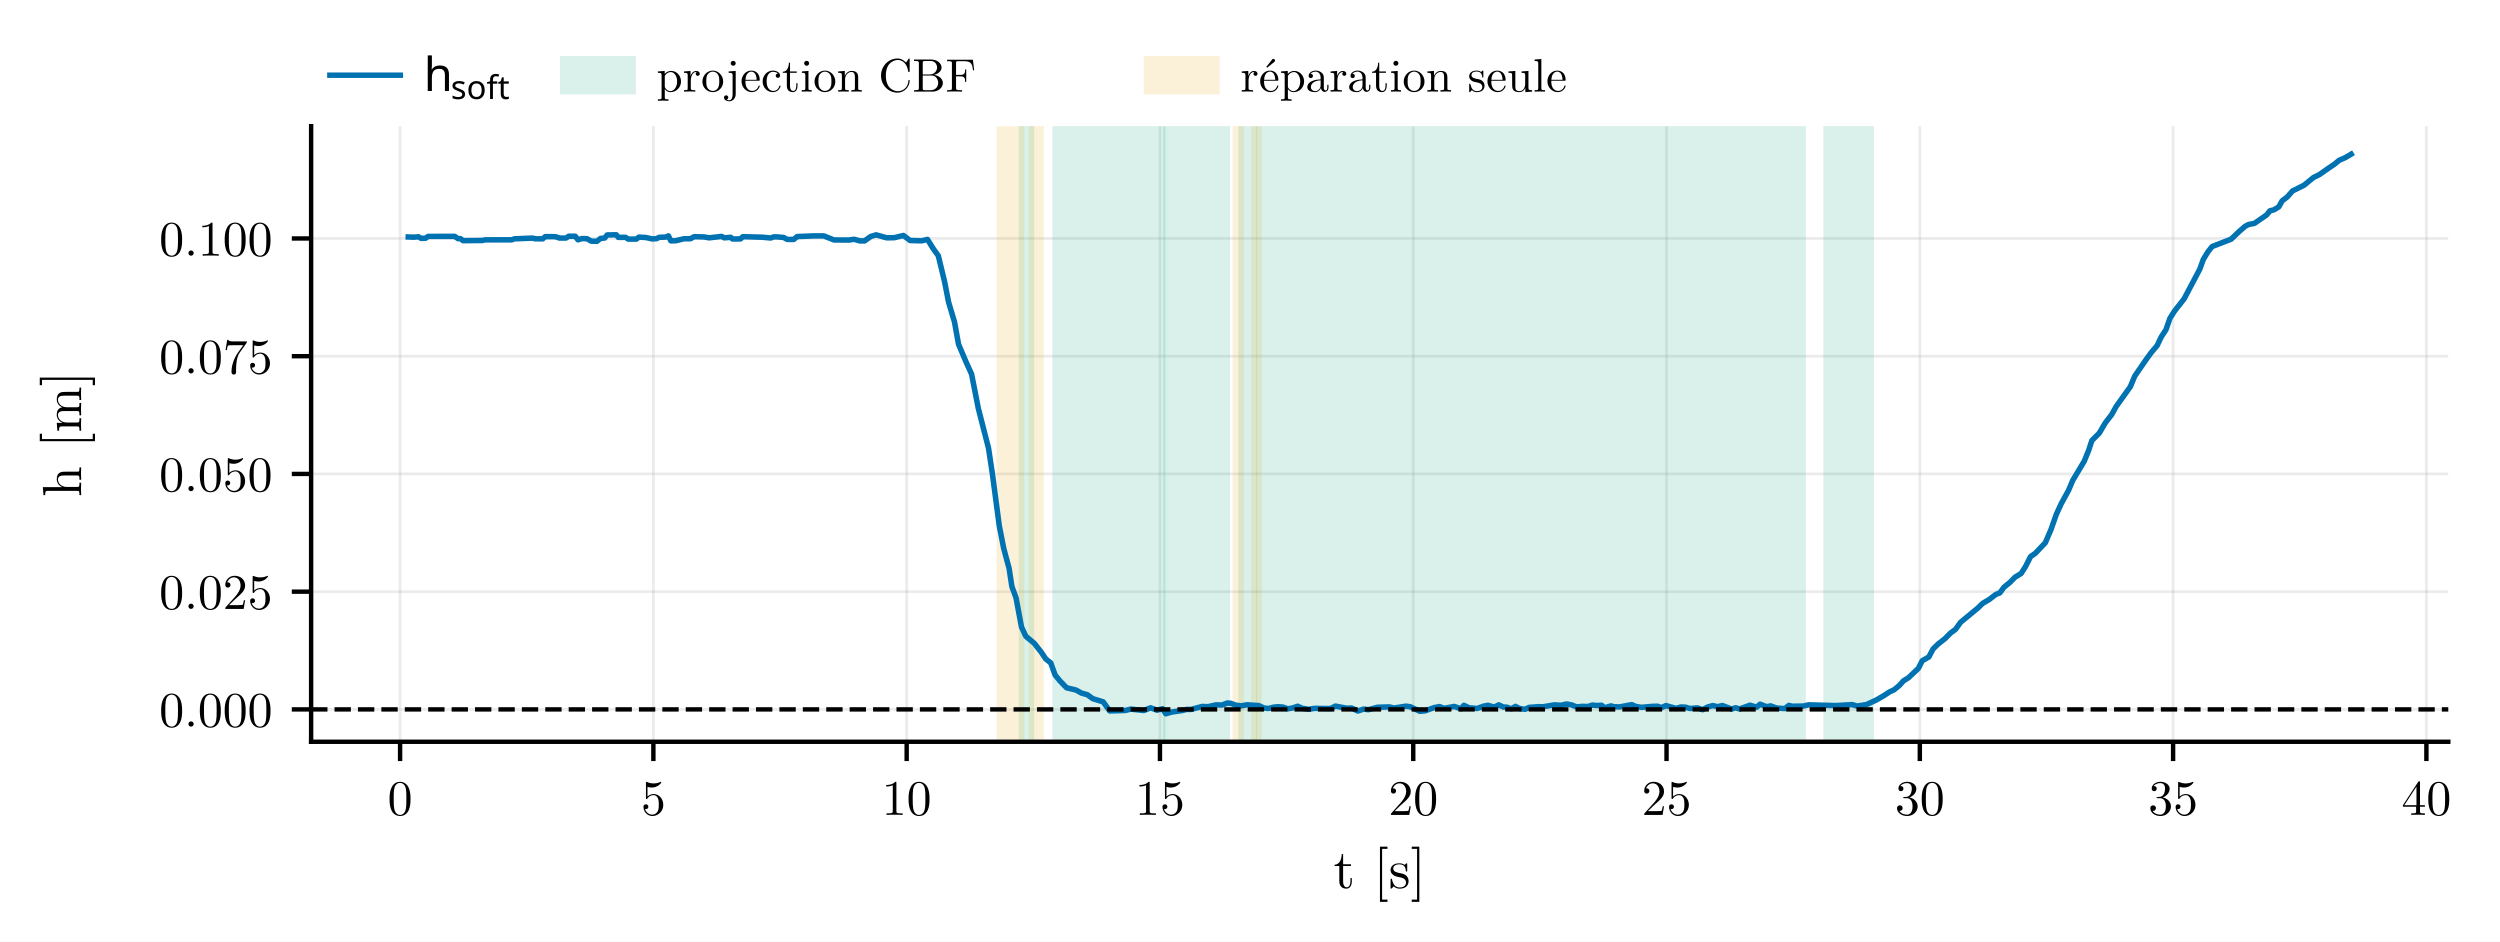
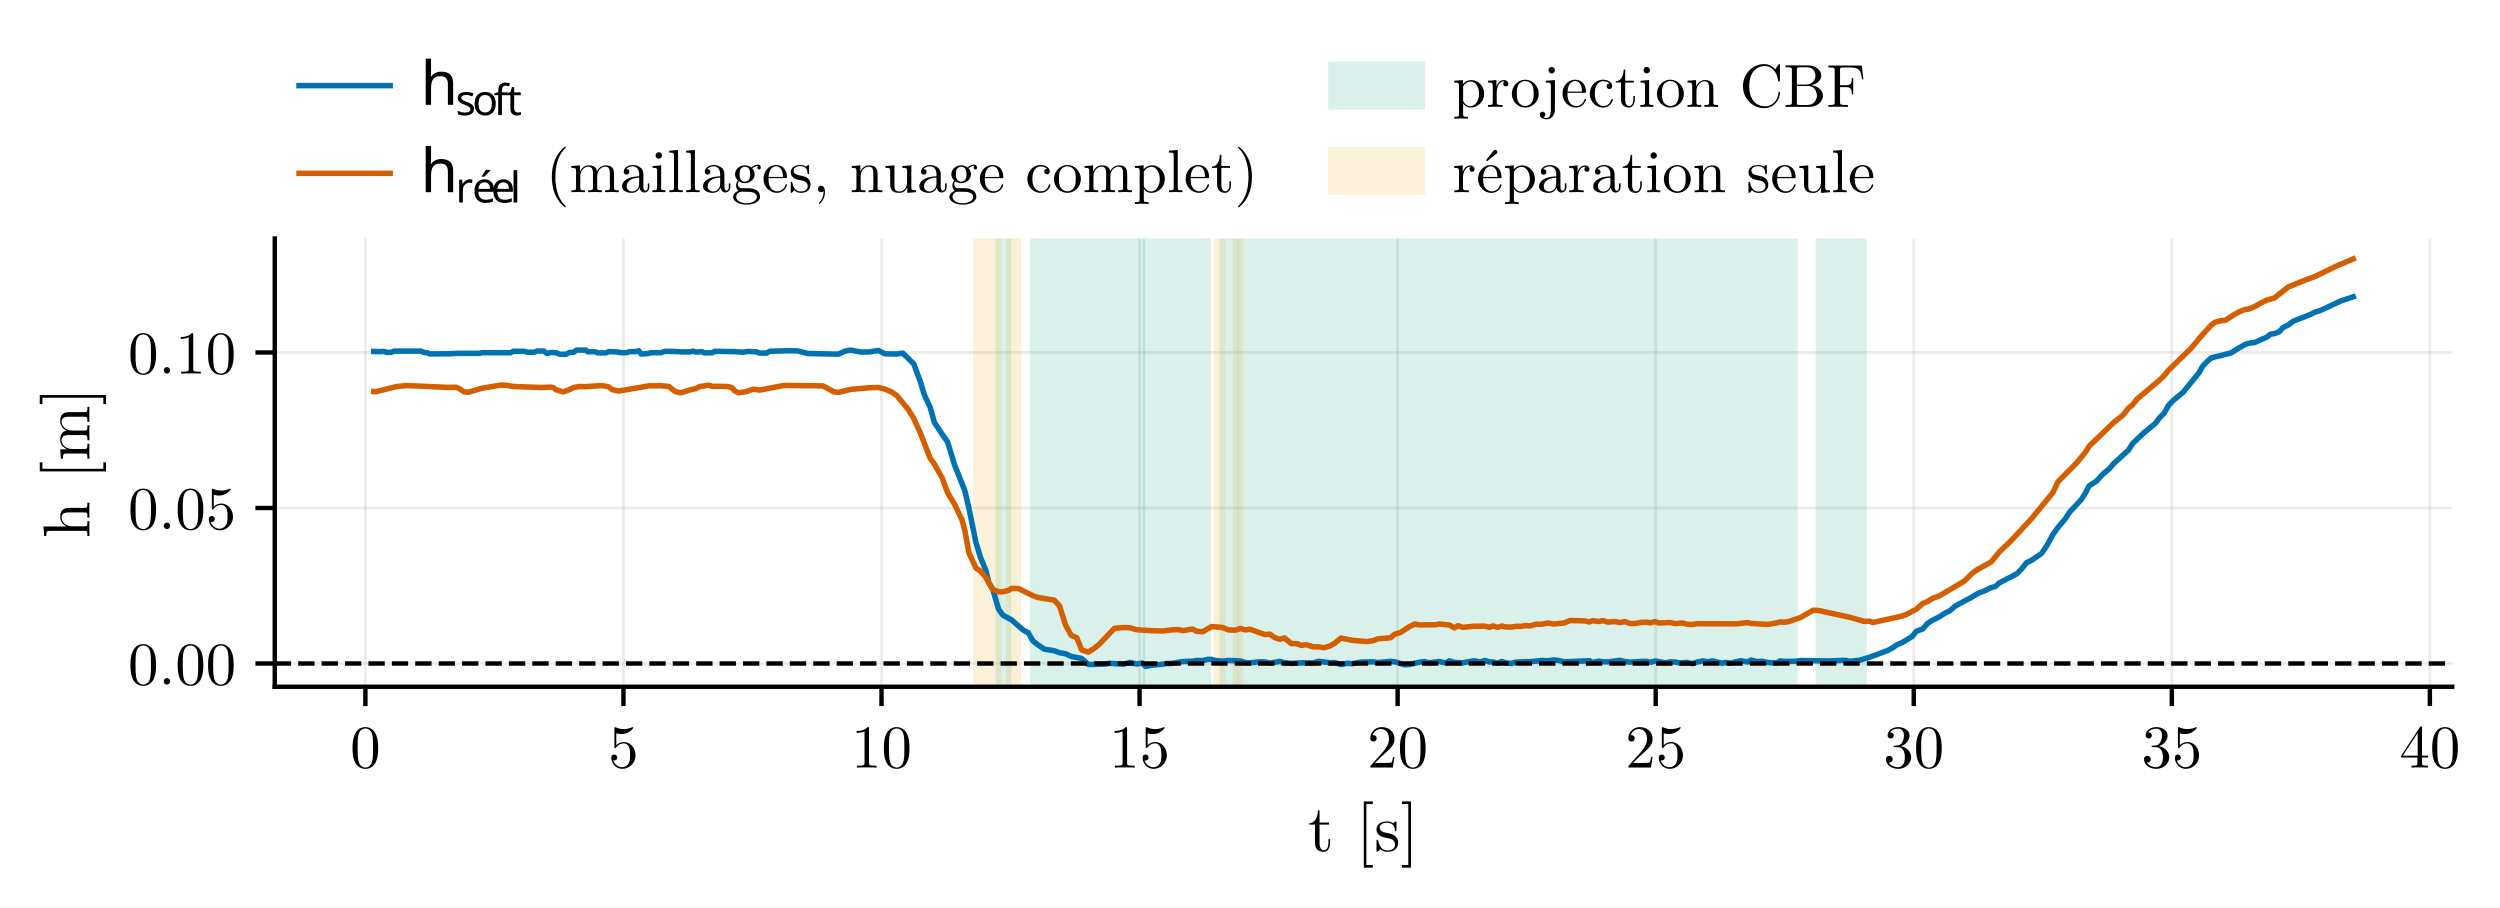
- <svg xmlns="http://www.w3.org/2000/svg" xmlns:xlink="http://www.w3.org/1999/xlink" width="452.716pt" height="170.516pt" viewBox="0 0 452.716 170.516" version="1.1">
+ <svg xmlns="http://www.w3.org/2000/svg" xmlns:xlink="http://www.w3.org/1999/xlink" width="452.746pt" height="164.339pt" viewBox="0 0 452.746 164.339" version="1.1">
  <defs>
    <style type="text/css">*{stroke-linejoin: round; stroke-linecap: butt}</style>
  </defs>
  <g id="figure_1">
    <g id="patch_1">
-       <path d="M 0 170.516  L 452.716 170.516  L 452.716 0  L 0 0  z " style="fill: #ffffff" />
+       <path d="M 0 164.339  L 452.746 164.339  L 452.746 0  L 0 0  z " style="fill: #ffffff" />
    </g>
    <g id="axes_1">
      <g id="patch_2">
-         <path d="M 56.34 134.323  L 443.351 134.323  L 443.351 22.85  L 56.34 22.85  z " style="fill: #ffffff" />
+         <path d="M 49.758 124.37  L 444.085 124.37  L 444.085 43.201  L 49.758 43.201  z " style="fill: #ffffff" />
      </g>
      <g id="matplotlib.axis_1">
        <g id="xtick_1">
          <g id="line2d_1">
-             <path d="M 72.45 134.323  L 72.45 22.85  " clip-path="url(#p523a43959c)" style="fill: none; stroke: #b0b0b0; stroke-opacity: 0.25; stroke-width: 0.5; stroke-linecap: square" />
+             <path d="M 66.172 124.37  L 66.172 43.201  " clip-path="url(#pcb22624bd0)" style="fill: none; stroke: #b0b0b0; stroke-opacity: 0.25; stroke-width: 0.5; stroke-linecap: square" />
          </g>
          <g id="line2d_2">
            <defs>
-               <path id="mb7a791744e" d="M 0 0  L 0 3.5  " style="stroke: #000000; stroke-width: 0.8" />
+               <path id="md3f4383590" d="M 0 0  L 0 3.5  " style="stroke: #000000; stroke-width: 0.8" />
            </defs>
            <g>
-               <use xlink:href="#mb7a791744e" x="72.45" y="134.323" style="stroke: #000000; stroke-width: 0.8" />
+               <use xlink:href="#md3f4383590" x="66.172" y="124.37" style="stroke: #000000; stroke-width: 0.8" />
            </g>
          </g>
          <g id="text_1">
-             <text style="font: 9px 'Latin Modern Roman', 'CMU Serif', 'DejaVu Serif', serif; text-anchor: middle" x="72.45" y="147.57" transform="rotate(-0 72.45038 147.5698)">0</text>
+             <text style="font-size: 11px; font-family: 'Latin Modern Roman', 'CMU Serif', 'DejaVu Serif', serif; text-anchor: middle" x="66.172" y="139.004" transform="rotate(-0 66.17213 139.0044)">0</text>
          </g>
        </g>
        <g id="xtick_2">
          <g id="line2d_3">
-             <path d="M 118.317 134.323  L 118.317 22.85  " clip-path="url(#p523a43959c)" style="fill: none; stroke: #b0b0b0; stroke-opacity: 0.25; stroke-width: 0.5; stroke-linecap: square" />
+             <path d="M 112.906 124.37  L 112.906 43.201  " clip-path="url(#pcb22624bd0)" style="fill: none; stroke: #b0b0b0; stroke-opacity: 0.25; stroke-width: 0.5; stroke-linecap: square" />
          </g>
          <g id="line2d_4">
            <g>
-               <use xlink:href="#mb7a791744e" x="118.317" y="134.323" style="stroke: #000000; stroke-width: 0.8" />
+               <use xlink:href="#md3f4383590" x="112.906" y="124.37" style="stroke: #000000; stroke-width: 0.8" />
            </g>
          </g>
          <g id="text_2">
-             <text style="font: 9px 'Latin Modern Roman', 'CMU Serif', 'DejaVu Serif', serif; text-anchor: middle" x="118.317" y="147.57" transform="rotate(-0 118.3175 147.5698)">5</text>
+             <text style="font-size: 11px; font-family: 'Latin Modern Roman', 'CMU Serif', 'DejaVu Serif', serif; text-anchor: middle" x="112.906" y="139.004" transform="rotate(-0 112.9063 139.0044)">5</text>
          </g>
        </g>
        <g id="xtick_3">
          <g id="line2d_5">
-             <path d="M 164.185 134.323  L 164.185 22.85  " clip-path="url(#p523a43959c)" style="fill: none; stroke: #b0b0b0; stroke-opacity: 0.25; stroke-width: 0.5; stroke-linecap: square" />
+             <path d="M 159.641 124.37  L 159.641 43.201  " clip-path="url(#pcb22624bd0)" style="fill: none; stroke: #b0b0b0; stroke-opacity: 0.25; stroke-width: 0.5; stroke-linecap: square" />
          </g>
          <g id="line2d_6">
            <g>
-               <use xlink:href="#mb7a791744e" x="164.185" y="134.323" style="stroke: #000000; stroke-width: 0.8" />
+               <use xlink:href="#md3f4383590" x="159.641" y="124.37" style="stroke: #000000; stroke-width: 0.8" />
            </g>
          </g>
          <g id="text_3">
-             <text style="font: 9px 'Latin Modern Roman', 'CMU Serif', 'DejaVu Serif', serif; text-anchor: middle" x="164.185" y="147.57" transform="rotate(-0 164.1846 147.5698)">10</text>
+             <text style="font-size: 11px; font-family: 'Latin Modern Roman', 'CMU Serif', 'DejaVu Serif', serif; text-anchor: middle" x="159.641" y="139.004" transform="rotate(-0 159.6406 139.0044)">10</text>
          </g>
        </g>
        <g id="xtick_4">
          <g id="line2d_7">
-             <path d="M 210.052 134.323  L 210.052 22.85  " clip-path="url(#p523a43959c)" style="fill: none; stroke: #b0b0b0; stroke-opacity: 0.25; stroke-width: 0.5; stroke-linecap: square" />
+             <path d="M 206.375 124.37  L 206.375 43.201  " clip-path="url(#pcb22624bd0)" style="fill: none; stroke: #b0b0b0; stroke-opacity: 0.25; stroke-width: 0.5; stroke-linecap: square" />
          </g>
          <g id="line2d_8">
            <g>
-               <use xlink:href="#mb7a791744e" x="210.052" y="134.323" style="stroke: #000000; stroke-width: 0.8" />
+               <use xlink:href="#md3f4383590" x="206.375" y="124.37" style="stroke: #000000; stroke-width: 0.8" />
            </g>
          </g>
          <g id="text_4">
-             <text style="font: 9px 'Latin Modern Roman', 'CMU Serif', 'DejaVu Serif', serif; text-anchor: middle" x="210.052" y="147.57" transform="rotate(-0 210.0517 147.5698)">15</text>
+             <text style="font-size: 11px; font-family: 'Latin Modern Roman', 'CMU Serif', 'DejaVu Serif', serif; text-anchor: middle" x="206.375" y="139.004" transform="rotate(-0 206.3748 139.0044)">15</text>
          </g>
        </g>
        <g id="xtick_5">
          <g id="line2d_9">
-             <path d="M 255.919 134.323  L 255.919 22.85  " clip-path="url(#p523a43959c)" style="fill: none; stroke: #b0b0b0; stroke-opacity: 0.25; stroke-width: 0.5; stroke-linecap: square" />
+             <path d="M 253.109 124.37  L 253.109 43.201  " clip-path="url(#pcb22624bd0)" style="fill: none; stroke: #b0b0b0; stroke-opacity: 0.25; stroke-width: 0.5; stroke-linecap: square" />
          </g>
          <g id="line2d_10">
            <g>
-               <use xlink:href="#mb7a791744e" x="255.919" y="134.323" style="stroke: #000000; stroke-width: 0.8" />
+               <use xlink:href="#md3f4383590" x="253.109" y="124.37" style="stroke: #000000; stroke-width: 0.8" />
            </g>
          </g>
          <g id="text_5">
-             <text style="font: 9px 'Latin Modern Roman', 'CMU Serif', 'DejaVu Serif', serif; text-anchor: middle" x="255.919" y="147.57" transform="rotate(-0 255.9188 147.5698)">20</text>
+             <text style="font-size: 11px; font-family: 'Latin Modern Roman', 'CMU Serif', 'DejaVu Serif', serif; text-anchor: middle" x="253.109" y="139.004" transform="rotate(-0 253.109 139.0044)">20</text>
          </g>
        </g>
        <g id="xtick_6">
          <g id="line2d_11">
-             <path d="M 301.786 134.323  L 301.786 22.85  " clip-path="url(#p523a43959c)" style="fill: none; stroke: #b0b0b0; stroke-opacity: 0.25; stroke-width: 0.5; stroke-linecap: square" />
+             <path d="M 299.843 124.37  L 299.843 43.201  " clip-path="url(#pcb22624bd0)" style="fill: none; stroke: #b0b0b0; stroke-opacity: 0.25; stroke-width: 0.5; stroke-linecap: square" />
          </g>
          <g id="line2d_12">
            <g>
-               <use xlink:href="#mb7a791744e" x="301.786" y="134.323" style="stroke: #000000; stroke-width: 0.8" />
+               <use xlink:href="#md3f4383590" x="299.843" y="124.37" style="stroke: #000000; stroke-width: 0.8" />
            </g>
          </g>
          <g id="text_6">
-             <text style="font: 9px 'Latin Modern Roman', 'CMU Serif', 'DejaVu Serif', serif; text-anchor: middle" x="301.786" y="147.57" transform="rotate(-0 301.7859 147.5698)">25</text>
+             <text style="font-size: 11px; font-family: 'Latin Modern Roman', 'CMU Serif', 'DejaVu Serif', serif; text-anchor: middle" x="299.843" y="139.004" transform="rotate(-0 299.8432 139.0044)">25</text>
          </g>
        </g>
        <g id="xtick_7">
          <g id="line2d_13">
-             <path d="M 347.653 134.323  L 347.653 22.85  " clip-path="url(#p523a43959c)" style="fill: none; stroke: #b0b0b0; stroke-opacity: 0.25; stroke-width: 0.5; stroke-linecap: square" />
+             <path d="M 346.577 124.37  L 346.577 43.201  " clip-path="url(#pcb22624bd0)" style="fill: none; stroke: #b0b0b0; stroke-opacity: 0.25; stroke-width: 0.5; stroke-linecap: square" />
          </g>
          <g id="line2d_14">
            <g>
-               <use xlink:href="#mb7a791744e" x="347.653" y="134.323" style="stroke: #000000; stroke-width: 0.8" />
+               <use xlink:href="#md3f4383590" x="346.577" y="124.37" style="stroke: #000000; stroke-width: 0.8" />
            </g>
          </g>
          <g id="text_7">
-             <text style="font: 9px 'Latin Modern Roman', 'CMU Serif', 'DejaVu Serif', serif; text-anchor: middle" x="347.653" y="147.57" transform="rotate(-0 347.653 147.5698)">30</text>
+             <text style="font-size: 11px; font-family: 'Latin Modern Roman', 'CMU Serif', 'DejaVu Serif', serif; text-anchor: middle" x="346.577" y="139.004" transform="rotate(-0 346.5774 139.0044)">30</text>
          </g>
        </g>
        <g id="xtick_8">
          <g id="line2d_15">
-             <path d="M 393.52 134.323  L 393.52 22.85  " clip-path="url(#p523a43959c)" style="fill: none; stroke: #b0b0b0; stroke-opacity: 0.25; stroke-width: 0.5; stroke-linecap: square" />
+             <path d="M 393.312 124.37  L 393.312 43.201  " clip-path="url(#pcb22624bd0)" style="fill: none; stroke: #b0b0b0; stroke-opacity: 0.25; stroke-width: 0.5; stroke-linecap: square" />
          </g>
          <g id="line2d_16">
            <g>
-               <use xlink:href="#mb7a791744e" x="393.52" y="134.323" style="stroke: #000000; stroke-width: 0.8" />
+               <use xlink:href="#md3f4383590" x="393.312" y="124.37" style="stroke: #000000; stroke-width: 0.8" />
            </g>
          </g>
          <g id="text_8">
-             <text style="font: 9px 'Latin Modern Roman', 'CMU Serif', 'DejaVu Serif', serif; text-anchor: middle" x="393.52" y="147.57" transform="rotate(-0 393.5201 147.5698)">35</text>
+             <text style="font-size: 11px; font-family: 'Latin Modern Roman', 'CMU Serif', 'DejaVu Serif', serif; text-anchor: middle" x="393.312" y="139.004" transform="rotate(-0 393.3116 139.0044)">35</text>
          </g>
        </g>
        <g id="xtick_9">
          <g id="line2d_17">
-             <path d="M 439.387 134.323  L 439.387 22.85  " clip-path="url(#p523a43959c)" style="fill: none; stroke: #b0b0b0; stroke-opacity: 0.25; stroke-width: 0.5; stroke-linecap: square" />
+             <path d="M 440.046 124.37  L 440.046 43.201  " clip-path="url(#pcb22624bd0)" style="fill: none; stroke: #b0b0b0; stroke-opacity: 0.25; stroke-width: 0.5; stroke-linecap: square" />
          </g>
          <g id="line2d_18">
            <g>
-               <use xlink:href="#mb7a791744e" x="439.387" y="134.323" style="stroke: #000000; stroke-width: 0.8" />
+               <use xlink:href="#md3f4383590" x="440.046" y="124.37" style="stroke: #000000; stroke-width: 0.8" />
            </g>
          </g>
          <g id="text_9">
-             <text style="font: 9px 'Latin Modern Roman', 'CMU Serif', 'DejaVu Serif', serif; text-anchor: middle" x="439.387" y="147.57" transform="rotate(-0 439.3872 147.5698)">40</text>
+             <text style="font-size: 11px; font-family: 'Latin Modern Roman', 'CMU Serif', 'DejaVu Serif', serif; text-anchor: middle" x="440.046" y="139.004" transform="rotate(-0 440.0459 139.0044)">40</text>
          </g>
        </g>
        <g id="text_10">
-           <text style="font: 10px 'Latin Modern Roman', 'CMU Serif', 'DejaVu Serif', serif; text-anchor: middle" x="249.846" y="160.816" transform="rotate(-0 249.8458 160.8163)">t [s]</text>
+           <text style="font-size: 12px; font-family: 'Latin Modern Roman', 'CMU Serif', 'DejaVu Serif', serif; text-anchor: middle" x="246.921" y="154.139" transform="rotate(-0 246.9212 154.1391)">t [s]</text>
        </g>
      </g>
      <g id="matplotlib.axis_2">
        <g id="ytick_1">
          <g id="line2d_19">
-             <path d="M 56.34 128.465  L 443.351 128.465  " clip-path="url(#p523a43959c)" style="fill: none; stroke: #b0b0b0; stroke-opacity: 0.25; stroke-width: 0.5; stroke-linecap: square" />
+             <path d="M 49.758 120.158  L 444.085 120.158  " clip-path="url(#pcb22624bd0)" style="fill: none; stroke: #b0b0b0; stroke-opacity: 0.25; stroke-width: 0.5; stroke-linecap: square" />
          </g>
          <g id="line2d_20">
            <defs>
-               <path id="m526ddf537e" d="M 0 0  L -3.5 0  " style="stroke: #000000; stroke-width: 0.8" />
+               <path id="m1311c9fe48" d="M 0 0  L -3.5 0  " style="stroke: #000000; stroke-width: 0.8" />
            </defs>
            <g>
-               <use xlink:href="#m526ddf537e" x="56.34" y="128.465" style="stroke: #000000; stroke-width: 0.8" />
+               <use xlink:href="#m1311c9fe48" x="49.758" y="120.158" style="stroke: #000000; stroke-width: 0.8" />
            </g>
          </g>
          <g id="text_11">
-             <text style="font: 9px 'Latin Modern Roman', 'CMU Serif', 'DejaVu Serif', serif; text-anchor: end" x="49.34" y="131.589" transform="rotate(-0 49.34047 131.5887)">0.000</text>
+             <text style="font-size: 11px; font-family: 'Latin Modern Roman', 'CMU Serif', 'DejaVu Serif', serif; text-anchor: end" x="42.758" y="123.975" transform="rotate(-0 42.75766 123.9753)">0.00</text>
          </g>
        </g>
        <g id="ytick_2">
          <g id="line2d_21">
-             <path d="M 56.34 107.145  L 443.351 107.145  " clip-path="url(#p523a43959c)" style="fill: none; stroke: #b0b0b0; stroke-opacity: 0.25; stroke-width: 0.5; stroke-linecap: square" />
+             <path d="M 49.758 91.996  L 444.085 91.996  " clip-path="url(#pcb22624bd0)" style="fill: none; stroke: #b0b0b0; stroke-opacity: 0.25; stroke-width: 0.5; stroke-linecap: square" />
          </g>
          <g id="line2d_22">
            <g>
-               <use xlink:href="#m526ddf537e" x="56.34" y="107.145" style="stroke: #000000; stroke-width: 0.8" />
+               <use xlink:href="#m1311c9fe48" x="49.758" y="91.996" style="stroke: #000000; stroke-width: 0.8" />
            </g>
          </g>
          <g id="text_12">
-             <text style="font: 9px 'Latin Modern Roman', 'CMU Serif', 'DejaVu Serif', serif; text-anchor: end" x="49.34" y="110.268" transform="rotate(-0 49.34047 110.2682)">0.025</text>
+             <text style="font-size: 11px; font-family: 'Latin Modern Roman', 'CMU Serif', 'DejaVu Serif', serif; text-anchor: end" x="42.758" y="95.813" transform="rotate(-0 42.75766 95.81293)">0.05</text>
          </g>
        </g>
        <g id="ytick_3">
          <g id="line2d_23">
-             <path d="M 56.34 85.824  L 443.351 85.824  " clip-path="url(#p523a43959c)" style="fill: none; stroke: #b0b0b0; stroke-opacity: 0.25; stroke-width: 0.5; stroke-linecap: square" />
+             <path d="M 49.758 63.833  L 444.085 63.833  " clip-path="url(#pcb22624bd0)" style="fill: none; stroke: #b0b0b0; stroke-opacity: 0.25; stroke-width: 0.5; stroke-linecap: square" />
          </g>
          <g id="line2d_24">
            <g>
-               <use xlink:href="#m526ddf537e" x="56.34" y="85.824" style="stroke: #000000; stroke-width: 0.8" />
+               <use xlink:href="#m1311c9fe48" x="49.758" y="63.833" style="stroke: #000000; stroke-width: 0.8" />
            </g>
          </g>
          <g id="text_13">
-             <text style="font: 9px 'Latin Modern Roman', 'CMU Serif', 'DejaVu Serif', serif; text-anchor: end" x="49.34" y="88.948" transform="rotate(-0 49.34047 88.94775)">0.050</text>
-           </g>
-         </g>
-         <g id="ytick_4">
-           <g id="line2d_25">
-             <path d="M 56.34 64.504  L 443.351 64.504  " clip-path="url(#p523a43959c)" style="fill: none; stroke: #b0b0b0; stroke-opacity: 0.25; stroke-width: 0.5; stroke-linecap: square" />
-           </g>
-           <g id="line2d_26">
-             <g>
-               <use xlink:href="#m526ddf537e" x="56.34" y="64.504" style="stroke: #000000; stroke-width: 0.8" />
-             </g>
-           </g>
-           <g id="text_14">
-             <text style="font: 9px 'Latin Modern Roman', 'CMU Serif', 'DejaVu Serif', serif; text-anchor: end" x="49.34" y="67.627" transform="rotate(-0 49.34047 67.62727)">0.075</text>
-           </g>
-         </g>
-         <g id="ytick_5">
-           <g id="line2d_27">
-             <path d="M 56.34 43.184  L 443.351 43.184  " clip-path="url(#p523a43959c)" style="fill: none; stroke: #b0b0b0; stroke-opacity: 0.25; stroke-width: 0.5; stroke-linecap: square" />
-           </g>
-           <g id="line2d_28">
-             <g>
-               <use xlink:href="#m526ddf537e" x="56.34" y="43.184" style="stroke: #000000; stroke-width: 0.8" />
-             </g>
-           </g>
-           <g id="text_15">
-             <text style="font: 9px 'Latin Modern Roman', 'CMU Serif', 'DejaVu Serif', serif; text-anchor: end" x="49.34" y="46.307" transform="rotate(-0 49.34047 46.3068)">0.100</text>
-           </g>
+             <text style="font-size: 11px; font-family: 'Latin Modern Roman', 'CMU Serif', 'DejaVu Serif', serif; text-anchor: end" x="42.758" y="67.651" transform="rotate(-0 42.75766 67.65059)">0.10</text>
+           </g>
+         </g>
+         <g id="text_14">
+           <text style="font-size: 12px; font-family: 'Latin Modern Roman', 'CMU Serif', 'DejaVu Serif', serif; text-anchor: middle" x="16.2" y="83.786" transform="rotate(-90 16.2 83.78553)">h [m]</text>
+         </g>
+       </g>
+       <g id="patch_3">
+         <path d="M 180.826 124.37  L 182.659 124.37  L 182.659 43.201  L 180.826 43.201  z " clip-path="url(#pcb22624bd0)" style="fill: #009e73; opacity: 0.15; stroke: #009e73; stroke-linejoin: miter" />
+       </g>
+       <g id="patch_4">
+         <path d="M 187.036 124.37  L 206.876 124.37  L 206.876 43.201  L 187.036 43.201  z " clip-path="url(#pcb22624bd0)" style="fill: #009e73; opacity: 0.15; stroke: #009e73; stroke-linejoin: miter" />
+       </g>
+       <g id="patch_5">
+         <path d="M 207.46 124.37  L 218.806 124.37  L 218.806 43.201  L 207.46 43.201  z " clip-path="url(#pcb22624bd0)" style="fill: #009e73; opacity: 0.15; stroke: #009e73; stroke-linejoin: miter" />
+       </g>
+       <g id="patch_6">
+         <path d="M 221.358 124.37  L 223.736 124.37  L 223.736 43.201  L 221.358 43.201  z " clip-path="url(#pcb22624bd0)" style="fill: #009e73; opacity: 0.15; stroke: #009e73; stroke-linejoin: miter" />
+       </g>
+       <g id="patch_7">
+         <path d="M 224.62 124.37  L 325.039 124.37  L 325.039 43.201  L 224.62 43.201  z " clip-path="url(#pcb22624bd0)" style="fill: #009e73; opacity: 0.15; stroke: #009e73; stroke-linejoin: miter" />
+       </g>
+       <g id="patch_8">
+         <path d="M 329.295 124.37  L 337.588 124.37  L 337.588 43.201  L 329.295 43.201  z " clip-path="url(#pcb22624bd0)" style="fill: #009e73; opacity: 0.15; stroke: #009e73; stroke-linejoin: miter" />
+       </g>
+       <g id="patch_9">
+         <path d="M 176.732 124.37  L 180.826 124.37  L 180.826 43.201  L 176.732 43.201  z " clip-path="url(#pcb22624bd0)" style="fill: #e69f00; opacity: 0.15; stroke: #e69f00; stroke-linejoin: miter" />
+       </g>
+       <g id="patch_10">
+         <path d="M 182.659 124.37  L 184.433 124.37  L 184.433 43.201  L 182.659 43.201  z " clip-path="url(#pcb22624bd0)" style="fill: #e69f00; opacity: 0.15; stroke: #e69f00; stroke-linejoin: miter" />
+       </g>
+       <g id="patch_11">
+         <path d="M 220.292 124.37  L 221.358 124.37  L 221.358 43.201  L 220.292 43.201  z " clip-path="url(#pcb22624bd0)" style="fill: #e69f00; opacity: 0.15; stroke: #e69f00; stroke-linejoin: miter" />
+       </g>
+       <g id="patch_12">
+         <path d="M 223.736 124.37  L 224.62 124.37  L 224.62 43.201  L 223.736 43.201  z " clip-path="url(#pcb22624bd0)" style="fill: #e69f00; opacity: 0.15; stroke: #e69f00; stroke-linejoin: miter" />
+       </g>
+       <g id="line2d_25">
+         <path d="M 67.682 63.652  L 68.719 63.682  L 69.552 63.629  L 70.051 63.82  L 70.877 63.804  L 71.338 63.587  L 76.255 63.581  L 76.871 63.857  L 77.313 63.854  L 77.792 64.096  L 81.351 64.074  L 82.588 63.997  L 86.757 63.998  L 87.261 63.876  L 92.481 63.878  L 92.969 63.612  L 94.83 63.619  L 95.577 63.785  L 96.762 63.785  L 97.298 63.565  L 98.485 63.565  L 98.997 63.99  L 99.775 63.842  L 100.672 63.866  L 101.44 64.157  L 102.485 64.171  L 103.165 63.826  L 103.918 63.784  L 104.384 63.411  L 106.062 63.394  L 106.44 63.701  L 107.766 63.697  L 108.254 63.906  L 109.752 63.912  L 110.243 63.672  L 111.538 63.721  L 112.675 63.888  L 113.484 63.858  L 113.989 63.696  L 115.232 63.665  L 115.681 63.522  L 116.132 64.115  L 117.501 64.008  L 117.846 63.869  L 119.732 63.869  L 120.448 63.616  L 122.287 63.653  L 123.664 63.736  L 124.986 63.724  L 125.475 63.587  L 126.003 63.757  L 127.175 63.695  L 127.514 63.897  L 128.991 63.886  L 129.425 63.618  L 133.061 63.685  L 134.555 63.78  L 135.551 63.636  L 136.957 63.714  L 137.581 63.944  L 138.808 63.95  L 139.425 63.607  L 142.392 63.528  L 144.352 63.529  L 146.247 64.015  L 150.973 64.122  L 151.864 64.128  L 153.007 63.598  L 154.003 63.401  L 155.94 63.754  L 157.343 63.74  L 159.053 63.475  L 160.273 64.076  L 162.381 64.114  L 163.486 63.946  L 165.478 65.894  L 166.633 69  L 167.386 71.476  L 168.465 73.814  L 169.209 76.481  L 170.615 78.627  L 171.619 80.06  L 172.865 84.166  L 174.742 88.906  L 175.461 91.994  L 176.732 98.217  L 177.553 100.917  L 178.547 103.306  L 179.052 105.455  L 179.818 106.803  L 180.826 110.297  L 181.624 111.407  L 183.19 112.256  L 185.318 114.13  L 186.219 114.588  L 187.036 116.051  L 187.902 116.734  L 189.143 117.569  L 190.901 117.844  L 191.867 118.199  L 192.985 118.402  L 193.983 118.873  L 195.892 119.251  L 197.106 120.337  L 199.983 120.285  L 200.986 120.122  L 203.416 120.289  L 204.648 119.966  L 205.831 120.249  L 206.876 120.082  L 207.46 120.68  L 208.506 120.479  L 210.527 120.286  L 211.298 120.154  L 212.102 120.16  L 214.179 119.801  L 215.99 119.747  L 216.723 119.612  L 217.811 119.635  L 218.806 119.394  L 219.424 119.423  L 220.292 119.639  L 221.358 119.734  L 222.442 119.605  L 224.62 119.7  L 225.562 119.991  L 226.38 120.047  L 228.204 119.838  L 229.045 119.878  L 229.967 120.088  L 231.781 119.777  L 232.603 120.014  L 233.85 120.148  L 235.714 120.039  L 237.839 120.055  L 238.758 119.763  L 240.825 120.015  L 241.725 119.987  L 242.874 120.35  L 243.945 120.122  L 244.841 120.189  L 246.505 119.902  L 248.692 119.858  L 249.551 119.992  L 251.779 119.768  L 252.59 119.844  L 254.321 120.384  L 255.275 120.332  L 256.974 119.941  L 257.968 119.818  L 258.803 120.029  L 260.682 119.8  L 261.906 120.081  L 262.463 119.67  L 263.393 119.961  L 264.9 120.044  L 266.907 119.663  L 268.053 119.889  L 268.882 119.613  L 269.765 119.881  L 270.349 119.883  L 271.22 120.086  L 271.973 119.795  L 272.727 120.053  L 273.751 120.145  L 274.48 119.916  L 276.278 119.832  L 277.046 119.846  L 279.157 119.613  L 280.363 119.666  L 281.405 119.511  L 282.362 119.627  L 283.242 119.861  L 287.857 119.657  L 288.399 119.968  L 289.586 119.738  L 290.235 119.849  L 291.218 119.855  L 293.411 119.589  L 294.251 119.817  L 295.241 119.912  L 297.101 119.798  L 298.15 119.773  L 298.912 119.942  L 299.73 119.703  L 301.623 120.04  L 302.475 119.869  L 303.336 119.89  L 304.149 120.049  L 305.532 119.976  L 306.505 120.19  L 307.358 119.891  L 308.375 119.697  L 309.28 119.839  L 310.145 119.692  L 311.85 120.11  L 312.588 119.962  L 313.314 120.107  L 315.241 119.652  L 316.463 119.893  L 317.108 119.533  L 318.301 119.835  L 319.055 119.737  L 320.144 119.995  L 321.67 120.06  L 322.418 119.678  L 323.021 119.777  L 325.039 119.761  L 326.085 119.611  L 331.058 119.7  L 334.12 119.583  L 334.993 119.76  L 336.765 119.572  L 338.586 119.023  L 341.841 117.804  L 342.812 117.286  L 343.552 116.747  L 344.497 116.359  L 346.3 115.258  L 347.028 114.333  L 348.235 113.891  L 349.039 112.917  L 349.964 112.332  L 351.231 111.686  L 352.246 111.022  L 353.168 110.581  L 354.111 109.73  L 357.232 108.063  L 358.192 107.465  L 359.405 107.004  L 360.596 106.408  L 361.336 106.222  L 362.094 105.553  L 365.276 103.891  L 366.071 103.082  L 367.021 101.872  L 367.852 101.507  L 369.734 100.225  L 370.812 98.593  L 371.773 96.81  L 372.688 95.527  L 373.999 93.982  L 374.814 92.746  L 376.912 90.473  L 377.728 89.176  L 378.323 88  L 379.676 87.123  L 380.797 85.89  L 381.986 84.89  L 382.793 83.942  L 385.425 81.554  L 386.238 80.294  L 388.338 78.309  L 390.369 76.642  L 391.109 75.623  L 391.991 74.753  L 392.729 73.381  L 393.57 72.519  L 395.333 71.061  L 398.23 67.51  L 398.882 66.342  L 399.74 65.428  L 400.508 64.797  L 404.015 63.919  L 405.52 62.987  L 406.591 62.384  L 407.209 62.168  L 408.327 62.023  L 410.562 61.021  L 411.178 60.521  L 411.896 60.414  L 412.824 60.046  L 413.427 59.332  L 414.386 58.861  L 415.349 58.15  L 418.398 56.957  L 419.231 56.532  L 420.276 56.206  L 423.922 54.495  L 426.161 53.75  L 426.161 53.75  " clip-path="url(#pcb22624bd0)" style="fill: none; stroke: #0072b2; stroke-linecap: square" />
+       </g>
+       <g id="line2d_26">
+         <path d="M 67.682 70.905  L 68.067 70.938  L 71.738 70.017  L 73.571 69.834  L 76.255 69.932  L 80.887 70.15  L 82.588 70.132  L 83.067 70.309  L 84.074 70.972  L 84.836 71.031  L 87.261 70.313  L 90.68 69.736  L 91.776 69.787  L 92.969 69.995  L 98.041 70.172  L 99.775 70.111  L 100.257 70.23  L 100.672 70.571  L 101.994 70.975  L 103.165 70.539  L 103.918 70.17  L 104.961 70.006  L 106.062 70.015  L 109.057 69.828  L 110.243 70.062  L 110.877 70.557  L 112.038 70.825  L 117.501 69.878  L 119.732 69.86  L 121.106 69.986  L 122.287 70.907  L 123.188 71.122  L 123.664 71.037  L 124.986 70.602  L 126.003 70.374  L 126.706 70.008  L 128.344 69.758  L 128.991 69.962  L 131.292 69.98  L 131.962 70.034  L 132.574 70.223  L 133.061 70.789  L 133.679 71.127  L 135.052 70.959  L 136.395 70.468  L 137.581 70.648  L 141.723 69.846  L 142.392 69.801  L 149.039 69.885  L 150.973 70.945  L 151.864 71.062  L 154.003 70.523  L 157.343 70.223  L 159.053 70.173  L 160.273 70.477  L 161.457 70.981  L 162.381 71.605  L 164.503 74.182  L 165.478 75.783  L 166.633 78.322  L 168.465 83.02  L 169.209 84.023  L 170.615 86.552  L 171.619 89.249  L 172.865 91.321  L 174.234 94.2  L 174.742 96.136  L 175.461 100.085  L 176.732 102.861  L 177.553 103.435  L 178.547 104.557  L 179.052 105.565  L 179.818 106.756  L 180.826 107.174  L 181.624 107.175  L 182.659 106.902  L 183.19 106.56  L 184.433 106.581  L 187.036 107.876  L 187.902 108.19  L 190.901 108.689  L 191.867 109.694  L 192.985 113.235  L 193.983 115.046  L 194.99 115.484  L 195.892 117.697  L 197.106 118.095  L 198.248 117.361  L 199.129 116.618  L 201.815 113.799  L 203.416 113.646  L 204.648 113.689  L 205.831 114.043  L 208.506 114.212  L 210.527 114.275  L 212.102 114.076  L 213.358 114.02  L 214.179 114.192  L 215.99 113.927  L 216.723 114.328  L 217.811 114.407  L 219.424 113.469  L 221.358 113.626  L 222.442 114.068  L 223.736 114.123  L 224.62 113.818  L 225.562 114.073  L 226.38 113.946  L 229.045 114.916  L 229.967 114.85  L 230.889 115.48  L 231.781 115.783  L 232.603 115.517  L 233.85 116.543  L 234.89 116.572  L 235.714 116.895  L 236.47 116.74  L 237.839 117.14  L 238.758 117.137  L 239.769 117.298  L 240.825 116.998  L 241.725 116.47  L 242.874 115.541  L 244.841 115.956  L 247.497 116.181  L 248.692 116.02  L 249.551 115.679  L 251.779 115.512  L 252.59 114.862  L 253.696 114.503  L 255.275 113.461  L 256.221 113.01  L 256.974 113.179  L 259.982 113.138  L 260.682 113.002  L 262.463 113.178  L 263.393 113.712  L 264.078 113.316  L 264.9 113.611  L 266.907 113.415  L 268.882 113.4  L 269.765 113.6  L 270.349 113.357  L 271.22 113.618  L 271.973 113.372  L 272.727 113.547  L 273.751 113.557  L 274.48 113.441  L 275.392 113.437  L 276.278 113.277  L 277.046 113.366  L 278.184 113.036  L 279.157 113.055  L 280.363 112.829  L 281.405 113.006  L 283.242 112.83  L 284.331 112.367  L 287.049 112.454  L 287.857 112.635  L 288.399 112.402  L 289.586 112.555  L 290.235 112.389  L 291.218 112.661  L 292.374 112.564  L 293.411 112.754  L 294.251 112.564  L 295.241 112.935  L 296.277 112.885  L 297.101 112.731  L 298.15 112.683  L 298.912 112.791  L 299.73 112.575  L 300.408 112.829  L 302.475 112.736  L 303.336 112.936  L 304.689 112.82  L 305.532 113.059  L 306.505 113.095  L 307.358 112.954  L 314.554 112.975  L 316.463 112.747  L 317.108 112.902  L 320.144 113.08  L 321.67 112.816  L 322.418 112.636  L 323.021 112.69  L 323.874 112.584  L 326.085 111.819  L 328.362 110.518  L 329.295 110.556  L 334.993 111.785  L 337.588 112.529  L 338.586 112.503  L 339.184 112.736  L 344.497 111.559  L 345.238 111.281  L 347.028 110.341  L 348.235 109.271  L 349.039 108.946  L 349.964 108.371  L 351.231 107.906  L 355.729 105.243  L 357.232 103.745  L 358.192 103.099  L 360.596 101.772  L 362.094 99.944  L 364.106 98.02  L 367.852 93.982  L 371.773 89.211  L 372.688 87.255  L 376.092 83.804  L 377.728 81.814  L 378.323 80.823  L 381.986 77.29  L 382.793 76.515  L 384.472 75.168  L 385.425 73.954  L 386.238 73.272  L 387 72.292  L 391.109 68.821  L 391.991 67.951  L 392.729 67.035  L 394.498 65.312  L 396.777 63.092  L 398.882 60.591  L 400.508 58.814  L 401.127 58.365  L 402.089 58.105  L 403.01 57.994  L 404.773 56.88  L 405.52 56.47  L 406.591 56.04  L 407.209 55.979  L 408.327 55.52  L 409.173 55.011  L 410.562 54.327  L 411.896 53.959  L 414.386 51.974  L 417.476 50.718  L 419.231 50.081  L 423.092 48.196  L 426.161 46.891  L 426.161 46.891  " clip-path="url(#pcb22624bd0)" style="fill: none; stroke: #d55e00; stroke-linecap: square" />
+       </g>
+       <g id="line2d_27">
+         <path d="M 49.758 120.158  L 444.085 120.158  " clip-path="url(#pcb22624bd0)" style="fill: none; stroke-dasharray: 2.96,1.28; stroke-dashoffset: 0; stroke: #000000; stroke-width: 0.8" />
+       </g>
+       <g id="patch_13">
+         <path d="M 49.758 124.37  L 49.758 43.201  " style="fill: none; stroke: #000000; stroke-width: 0.8; stroke-linejoin: miter; stroke-linecap: square" />
+       </g>
+       <g id="patch_14">
+         <path d="M 49.758 124.37  L 444.085 124.37  " style="fill: none; stroke: #000000; stroke-width: 0.8; stroke-linejoin: miter; stroke-linecap: square" />
+       </g>
+       <g id="legend_1">
+         <g id="line2d_28">
+           <path d="M 54.158 15.505  L 62.408 15.505  L 70.658 15.505  " style="fill: none; stroke: #0072b2; stroke-linecap: square" />
+         </g>
+         <g id="text_15">
+           <g transform="translate(76.15766 19.355)">
+             <text>
+               <tspan x="0" y="-0.375" style="font-size: 11px; font-family: 'cmmi10'">h</tspan>
+               <tspan x="6.338" y="1.496" style="font-size: 7.7px; font-family: 'cmr10'">s</tspan>
+               <tspan x="9.372" y="1.496" style="font-size: 7.7px; font-family: 'cmr10'">o</tspan>
+               <tspan x="13.222" y="1.496" style="font-size: 7.7px; font-family: 'cmr10'">f</tspan>
+               <tspan x="15.572" y="1.496" style="font-size: 7.7px; font-family: 'cmr10'">t</tspan>
+             </text>
+           </g>
+         </g>
+         <g id="line2d_29">
+           <path d="M 54.158 31.39  L 62.408 31.39  L 70.658 31.39  " style="fill: none; stroke: #d55e00; stroke-linecap: square" />
        </g>
        <g id="text_16">
-           <text style="font: 10px 'Latin Modern Roman', 'CMU Serif', 'DejaVu Serif', serif; text-anchor: middle" x="14.7" y="78.586" transform="rotate(-90 14.7 78.58647)">h [m]</text>
-         </g>
-       </g>
-       <g id="patch_3">
-         <path d="M 184.977 134.323  L 184.977 22.85  L 186.776 22.85  L 186.776 134.323  z " clip-path="url(#p523a43959c)" style="fill: #009e73; opacity: 0.15; stroke: #009e73; stroke-linejoin: miter" />
-       </g>
-       <g id="patch_4">
-         <path d="M 191.072 134.323  L 191.072 22.85  L 210.544 22.85  L 210.544 134.323  z " clip-path="url(#p523a43959c)" style="fill: #009e73; opacity: 0.15; stroke: #009e73; stroke-linejoin: miter" />
-       </g>
-       <g id="patch_5">
-         <path d="M 211.116 134.323  L 211.116 22.85  L 222.252 22.85  L 222.252 134.323  z " clip-path="url(#p523a43959c)" style="fill: #009e73; opacity: 0.15; stroke: #009e73; stroke-linejoin: miter" />
-       </g>
-       <g id="patch_6">
-         <path d="M 224.757 134.323  L 224.757 22.85  L 227.09 22.85  L 227.09 134.323  z " clip-path="url(#p523a43959c)" style="fill: #009e73; opacity: 0.15; stroke: #009e73; stroke-linejoin: miter" />
-       </g>
-       <g id="patch_7">
-         <path d="M 227.958 134.323  L 227.958 22.85  L 326.514 22.85  L 326.514 134.323  z " clip-path="url(#p523a43959c)" style="fill: #009e73; opacity: 0.15; stroke: #009e73; stroke-linejoin: miter" />
-       </g>
-       <g id="patch_8">
-         <path d="M 330.692 134.323  L 330.692 22.85  L 338.83 22.85  L 338.83 134.323  z " clip-path="url(#p523a43959c)" style="fill: #009e73; opacity: 0.15; stroke: #009e73; stroke-linejoin: miter" />
-       </g>
-       <g id="patch_9">
-         <path d="M 180.959 134.323  L 180.959 22.85  L 184.977 22.85  L 184.977 134.323  z " clip-path="url(#p523a43959c)" style="fill: #e69f00; opacity: 0.15; stroke: #e69f00; stroke-linejoin: miter" />
-       </g>
-       <g id="patch_10">
-         <path d="M 186.776 134.323  L 186.776 22.85  L 188.517 22.85  L 188.517 134.323  z " clip-path="url(#p523a43959c)" style="fill: #e69f00; opacity: 0.15; stroke: #e69f00; stroke-linejoin: miter" />
-       </g>
-       <g id="patch_11">
-         <path d="M 223.71 134.323  L 223.71 22.85  L 224.757 22.85  L 224.757 134.323  z " clip-path="url(#p523a43959c)" style="fill: #e69f00; opacity: 0.15; stroke: #e69f00; stroke-linejoin: miter" />
-       </g>
-       <g id="patch_12">
-         <path d="M 227.09 134.323  L 227.09 22.85  L 227.958 22.85  L 227.958 134.323  z " clip-path="url(#p523a43959c)" style="fill: #e69f00; opacity: 0.15; stroke: #e69f00; stroke-linejoin: miter" />
-       </g>
-       <g id="line2d_29">
-         <path d="M 73.932 42.91  L 74.95 42.954  L 75.767 42.874  L 76.257 43.164  L 77.068 43.139  L 77.52 42.81  L 82.346 42.802  L 82.95 43.219  L 83.385 43.215  L 83.855 43.581  L 87.347 43.548  L 87.877 43.433  L 92.653 43.433  L 93.148 43.249  L 96.053 43.131  L 96.503 43.125  L 96.886 43.241  L 98.271 43.251  L 98.75 42.849  L 100.577 42.859  L 101.31 43.11  L 102.473 43.111  L 102.999 42.777  L 104.163 42.777  L 104.666 43.421  L 105.43 43.197  L 106.31 43.233  L 107.064 43.674  L 108.09 43.696  L 108.756 43.173  L 109.495 43.11  L 109.954 42.545  L 111.601 42.518  L 111.971 42.984  L 113.272 42.977  L 113.752 43.294  L 115.221 43.303  L 115.704 42.939  L 116.975 43.013  L 118.091 43.266  L 118.885 43.222  L 119.38 42.975  L 120.6 42.929  L 121.041 42.712  L 121.483 43.611  L 122.316 43.603  L 123.834 43.238  L 125.017 43.238  L 125.719 42.855  L 127.524 42.911  L 128.409 43.07  L 130.653 42.81  L 131.171 43.068  L 132.322 42.974  L 132.654 43.28  L 134.103 43.263  L 134.53 42.857  L 138.098 42.96  L 139.565 43.102  L 140.052 42.911  L 140.542 42.886  L 141.921 43.002  L 142.535 43.351  L 143.739 43.36  L 144.344 42.84  L 147.256 42.722  L 149.18 42.723  L 151.04 43.458  L 153.78 43.466  L 154.656 43.327  L 155.678 43.62  L 156.552 43.63  L 157.674 42.827  L 158.652 42.529  L 160.553 43.064  L 161.93 43.042  L 163.607 42.641  L 164.805 43.551  L 166.874 43.609  L 167.959 43.355  L 168.957 44.977  L 169.913 46.304  L 171.048 51.006  L 171.786 54.756  L 172.845 58.295  L 173.576 62.334  L 174.955 65.583  L 175.941 67.753  L 177.164 73.97  L 179.005 81.147  L 179.712 85.822  L 180.959 95.244  L 181.765 99.333  L 182.74 102.95  L 183.236 106.203  L 183.987 108.244  L 184.977 113.535  L 185.76 115.216  L 187.297 116.501  L 188.517 118.053  L 189.385 119.339  L 190.27 120.032  L 191.072 122.247  L 191.921 123.281  L 193.14 124.545  L 194.865 124.962  L 195.813 125.5  L 196.91 125.807  L 197.889 126.52  L 199.764 127.092  L 200.954 128.736  L 203.779 128.657  L 204.763 128.41  L 207.148 128.664  L 208.357 128.174  L 209.518 128.603  L 210.544 128.35  L 211.116 129.256  L 212.144 128.951  L 214.127 128.659  L 214.884 128.46  L 215.673 128.468  L 217.711 127.925  L 218.738 127.972  L 220.208 127.639  L 221.276 127.673  L 222.252 127.308  L 222.859 127.352  L 223.71 127.68  L 224.757 127.823  L 225.821 127.629  L 227.958 127.771  L 228.883 128.213  L 229.686 128.297  L 230.694 128.046  L 231.476 127.981  L 232.301 128.041  L 233.206 128.359  L 234.111 128.193  L 234.987 127.889  L 235.793 128.248  L 237.017 128.451  L 238.038 128.272  L 240.932 128.309  L 241.834 127.867  L 243.863 128.25  L 244.746 128.206  L 245.874 128.756  L 246.925 128.411  L 247.804 128.513  L 249.437 128.078  L 251.583 128.011  L 252.427 128.215  L 254.613 127.875  L 255.409 127.989  L 257.108 128.808  L 258.044 128.73  L 259.712 128.137  L 260.687 127.951  L 261.507 128.271  L 263.351 127.924  L 264.552 128.349  L 265.1 127.727  L 266.012 128.167  L 267.491 128.293  L 268.634 127.881  L 269.46 127.716  L 270.586 128.059  L 271.399 127.641  L 272.266 128.046  L 272.839 128.049  L 273.694 128.357  L 274.433 127.916  L 275.172 128.307  L 276.178 128.446  L 276.893 128.099  L 278.658 127.971  L 279.412 127.993  L 281.484 127.64  L 282.667 127.72  L 283.69 127.486  L 284.629 127.661  L 285.492 128.016  L 286.561 127.913  L 287.558 127.939  L 288.359 127.681  L 289.229 127.764  L 290.022 127.707  L 290.554 128.177  L 291.719 127.83  L 292.356 127.998  L 293.321 128.007  L 295.473 127.604  L 296.297 127.95  L 297.269 128.092  L 299.095 127.92  L 300.124 127.883  L 300.872 128.138  L 301.674 127.776  L 303.532 128.287  L 304.369 128.028  L 305.214 128.06  L 306.012 128.301  L 307.37 128.19  L 308.324 128.515  L 309.161 128.062  L 310.159 127.767  L 311.048 127.983  L 311.896 127.76  L 313.57 128.393  L 314.294 128.169  L 315.007 128.388  L 316.898 127.699  L 318.098 128.065  L 318.73 127.519  L 319.901 127.977  L 320.641 127.828  L 321.71 128.218  L 323.208 128.317  L 323.942 127.739  L 324.534 127.889  L 326.514 127.864  L 327.541 127.637  L 332.422 127.772  L 335.427 127.595  L 336.283 127.863  L 338.022 127.578  L 339.81 126.747  L 341.229 125.915  L 342.121 125.32  L 343.004 124.901  L 343.958 124.117  L 344.684 123.301  L 345.611 122.714  L 347.38 121.047  L 348.095 119.646  L 349.28 118.976  L 350.068 117.501  L 350.977 116.616  L 352.22 115.638  L 353.217 114.632  L 354.121 113.965  L 355.047 112.677  L 358.109 110.153  L 359.052 109.247  L 360.242 108.55  L 361.412 107.647  L 362.138 107.365  L 362.882 106.352  L 364.014 105.426  L 364.856 104.554  L 366.005 103.835  L 366.785 102.611  L 367.717 100.779  L 368.533 100.226  L 370.379 98.285  L 371.438 95.814  L 372.381 93.114  L 373.279 91.172  L 374.566 88.832  L 375.365 86.961  L 377.425 83.519  L 378.226 81.556  L 378.81 79.774  L 380.138 78.447  L 381.237 76.581  L 382.404 75.066  L 383.197 73.63  L 385.78 70.015  L 386.578 68.106  L 388.639 65.101  L 389.574 63.822  L 390.632 62.577  L 391.358 61.034  L 392.223 59.717  L 392.948 57.64  L 393.773 56.334  L 395.504 54.127  L 398.347 48.751  L 398.987 46.982  L 399.829 45.598  L 400.583 44.643  L 404.024 43.313  L 405.502 41.903  L 406.553 40.988  L 407.159 40.662  L 408.257 40.443  L 410.451 38.925  L 411.055 38.168  L 411.76 38.007  L 412.67 37.449  L 413.262 36.368  L 414.204 35.655  L 415.149 34.578  L 417.236 33.536  L 418.958 32.128  L 419.984 31.634  L 421.772 30.383  L 422.748 29.728  L 423.563 29.044  L 424.677 28.555  L 425.76 27.917  L 425.76 27.917  " clip-path="url(#p523a43959c)" style="fill: none; stroke: #0072b2; stroke-linecap: square" />
-       </g>
-       <g id="line2d_30">
-         <path d="M 56.34 128.465  L 443.351 128.465  " clip-path="url(#p523a43959c)" style="fill: none; stroke-dasharray: 2.96,1.28; stroke-dashoffset: 0; stroke: #000000; stroke-width: 0.8" />
-       </g>
-       <g id="patch_13">
-         <path d="M 56.34 134.323  L 56.34 22.85  " style="fill: none; stroke: #000000; stroke-width: 0.8; stroke-linejoin: miter; stroke-linecap: square" />
-       </g>
-       <g id="patch_14">
-         <path d="M 56.34 134.323  L 443.351 134.323  " style="fill: none; stroke: #000000; stroke-width: 0.8; stroke-linejoin: miter; stroke-linecap: square" />
-       </g>
-       <g id="legend_1">
-         <g id="line2d_31">
-           <path d="M 59.74 13.617  L 66.115 13.617  L 72.49 13.617  " style="fill: none; stroke: #0072b2; stroke-linecap: square" />
+           <g transform="translate(76.15766 35.23969)">
+             <text>
+               <tspan x="0" y="-0.438" style="font-size: 11px; font-family: 'cmmi10'">h</tspan>
+               <tspan x="6.338" y="1.433" style="font-size: 7.7px; font-family: 'cmr10'">r</tspan>
+               <tspan x="12.768" y="1.433" style="font-size: 7.7px; font-family: 'cmr10'">e</tspan>
+               <tspan x="16.186" y="1.433" style="font-size: 7.7px; font-family: 'cmr10'">l</tspan>
+               <tspan x="9.349" y="1.433" style="font-size: 7.7px; font-family: 'STIXGeneral'">é</tspan>
+               <tspan x="19.019" y="-0.438" style="font-size: 11px; font-family: 'Latin Modern Roman'"> </tspan>
+               <tspan x="22.682" y="-0.438" style="font-size: 11px; font-family: 'Latin Modern Roman'">(</tspan>
+               <tspan x="26.961" y="-0.438" style="font-size: 11px; font-family: 'Latin Modern Roman'">m</tspan>
+               <tspan x="36.124" y="-0.438" style="font-size: 11px; font-family: 'Latin Modern Roman'">a</tspan>
+               <tspan x="41.624" y="-0.438" style="font-size: 11px; font-family: 'Latin Modern Roman'">i</tspan>
+               <tspan x="44.682" y="-0.438" style="font-size: 11px; font-family: 'Latin Modern Roman'">l</tspan>
+               <tspan x="47.74" y="-0.438" style="font-size: 11px; font-family: 'Latin Modern Roman'">l</tspan>
+               <tspan x="50.798" y="-0.438" style="font-size: 11px; font-family: 'Latin Modern Roman'">a</tspan>
+               <tspan x="56.298" y="-0.438" style="font-size: 11px; font-family: 'Latin Modern Roman'">g</tspan>
+               <tspan x="61.798" y="-0.438" style="font-size: 11px; font-family: 'Latin Modern Roman'">e</tspan>
+               <tspan x="66.682" y="-0.438" style="font-size: 11px; font-family: 'Latin Modern Roman'">s</tspan>
+               <tspan x="71.016" y="-0.438" style="font-size: 11px; font-family: 'Latin Modern Roman'">,</tspan>
+               <tspan x="74.074" y="-0.438" style="font-size: 11px; font-family: 'Latin Modern Roman'"> </tspan>
+               <tspan x="77.737" y="-0.438" style="font-size: 11px; font-family: 'Latin Modern Roman'">n</tspan>
+               <tspan x="83.853" y="-0.438" style="font-size: 11px; font-family: 'Latin Modern Roman'">u</tspan>
+               <tspan x="89.969" y="-0.438" style="font-size: 11px; font-family: 'Latin Modern Roman'">a</tspan>
+               <tspan x="95.469" y="-0.438" style="font-size: 11px; font-family: 'Latin Modern Roman'">g</tspan>
+               <tspan x="100.969" y="-0.438" style="font-size: 11px; font-family: 'Latin Modern Roman'">e</tspan>
+               <tspan x="105.853" y="-0.438" style="font-size: 11px; font-family: 'Latin Modern Roman'"> </tspan>
+               <tspan x="109.516" y="-0.438" style="font-size: 11px; font-family: 'Latin Modern Roman'">c</tspan>
+               <tspan x="114.4" y="-0.438" style="font-size: 11px; font-family: 'Latin Modern Roman'">o</tspan>
+               <tspan x="119.9" y="-0.438" style="font-size: 11px; font-family: 'Latin Modern Roman'">m</tspan>
+               <tspan x="129.063" y="-0.438" style="font-size: 11px; font-family: 'Latin Modern Roman'">p</tspan>
+               <tspan x="135.179" y="-0.438" style="font-size: 11px; font-family: 'Latin Modern Roman'">l</tspan>
+               <tspan x="138.237" y="-0.438" style="font-size: 11px; font-family: 'Latin Modern Roman'">e</tspan>
+               <tspan x="143.121" y="-0.438" style="font-size: 11px; font-family: 'Latin Modern Roman'">t</tspan>
+               <tspan x="147.4" y="-0.438" style="font-size: 11px; font-family: 'Latin Modern Roman'">)</tspan>
+             </text>
+           </g>
+         </g>
+         <g id="patch_15">
+           <path d="M 241.048 19.355  L 257.548 19.355  L 257.548 11.655  L 241.048 11.655  z " style="fill: #009e73; opacity: 0.15; stroke: #009e73; stroke-linejoin: miter" />
        </g>
        <g id="text_17">
-           <g transform="translate(76.74047 16.5925)">
-             <text>
-               <tspan style="font: 8.5px 'cmmi10'" x="0" y="-0.109">h</tspan>
-               <tspan style="font: 5.95px 'cmr10'" x="4.897 7.242 10.217 12.033" y="1.336">soft</tspan>
-             </text>
-           </g>
-         </g>
-         <g id="patch_15">
-           <path d="M 101.9 16.593  L 114.65 16.593  L 114.65 10.643  L 101.9 10.643  z " style="fill: #009e73; opacity: 0.15; stroke: #009e73; stroke-linejoin: miter" />
+           <text style="font-size: 11px; font-family: 'Latin Modern Roman', 'CMU Serif', 'DejaVu Serif', serif; text-anchor: start" x="263.048" y="19.355" transform="rotate(-0 263.0477 19.355)">projection CBF</text>
+         </g>
+         <g id="patch_16">
+           <path d="M 241.048 34.81  L 257.548 34.81  L 257.548 27.11  L 241.048 27.11  z " style="fill: #e69f00; opacity: 0.15; stroke: #e69f00; stroke-linejoin: miter" />
        </g>
        <g id="text_18">
-           <text style="font: 8.5px 'Latin Modern Roman', 'CMU Serif', 'DejaVu Serif', serif; text-anchor: start" x="118.9" y="16.593" transform="rotate(-0 118.9005 16.5925)">projection CBF</text>
-         </g>
-         <g id="patch_16">
-           <path d="M 207.63 16.593  L 220.38 16.593  L 220.38 10.643  L 207.63 10.643  z " style="fill: #e69f00; opacity: 0.15; stroke: #e69f00; stroke-linejoin: miter" />
-         </g>
-         <g id="text_19">
-           <text style="font: 8.5px 'Latin Modern Roman', 'CMU Serif', 'DejaVu Serif', serif; text-anchor: start" x="224.63" y="16.593" transform="rotate(-0 224.6298 16.5925)">réparation seule</text>
+           <text style="font-size: 11px; font-family: 'Latin Modern Roman', 'CMU Serif', 'DejaVu Serif', serif; text-anchor: start" x="263.048" y="34.81" transform="rotate(-0 263.0477 34.81)">réparation seule</text>
        </g>
      </g>
    </g>
  </g>
  <defs>
-     <clipPath id="p523a43959c">
-       <rect x="56.34" y="22.85" width="387.011" height="111.473" />
+     <clipPath id="pcb22624bd0">
+       <rect x="49.758" y="43.201" width="394.327" height="81.168" />
    </clipPath>
  </defs>
</svg>
